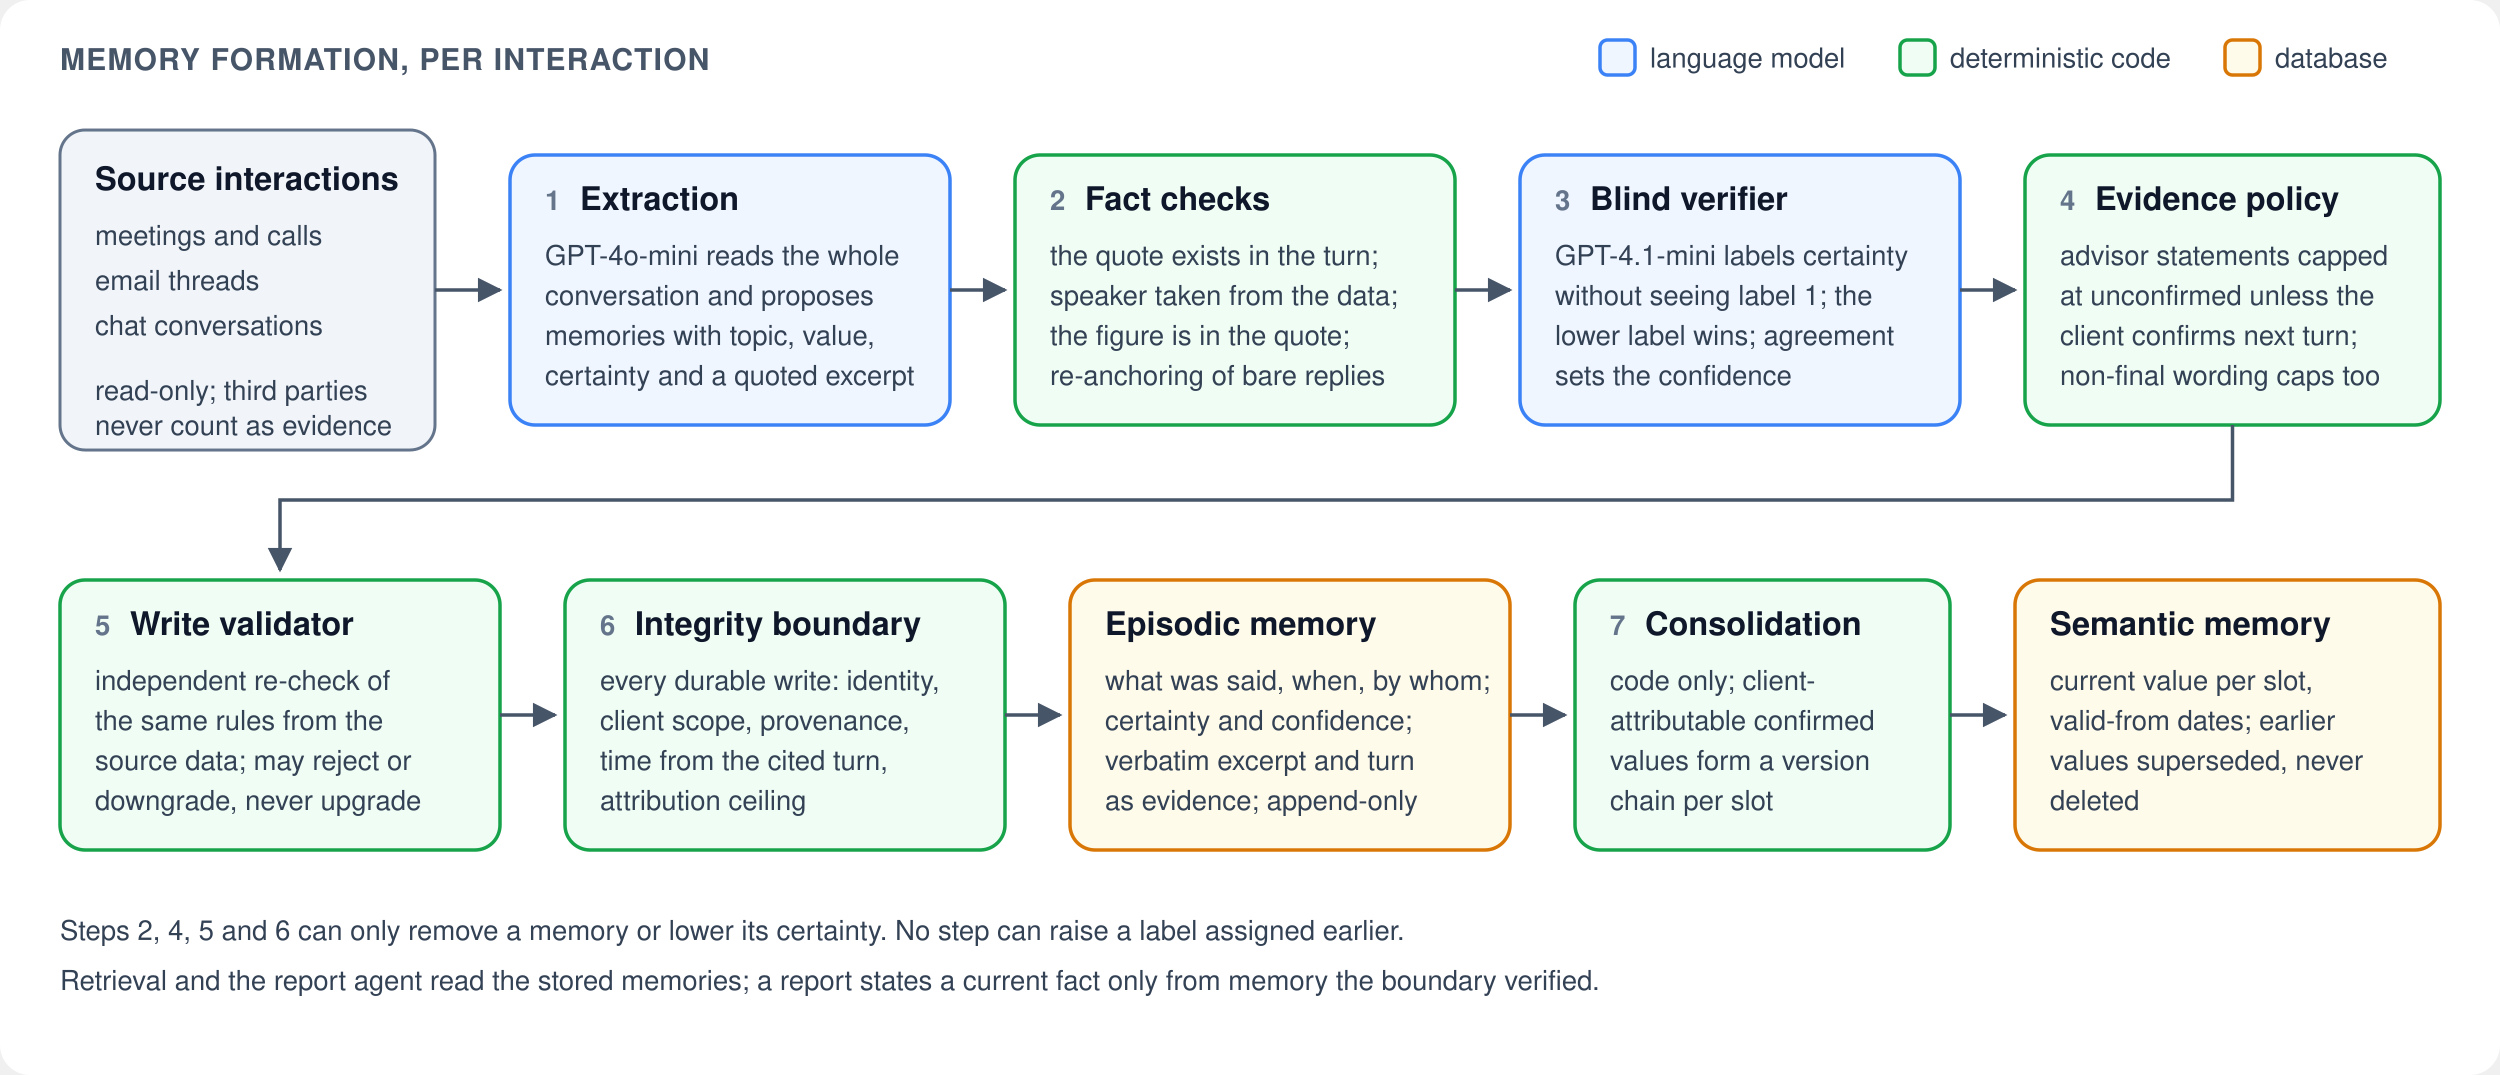
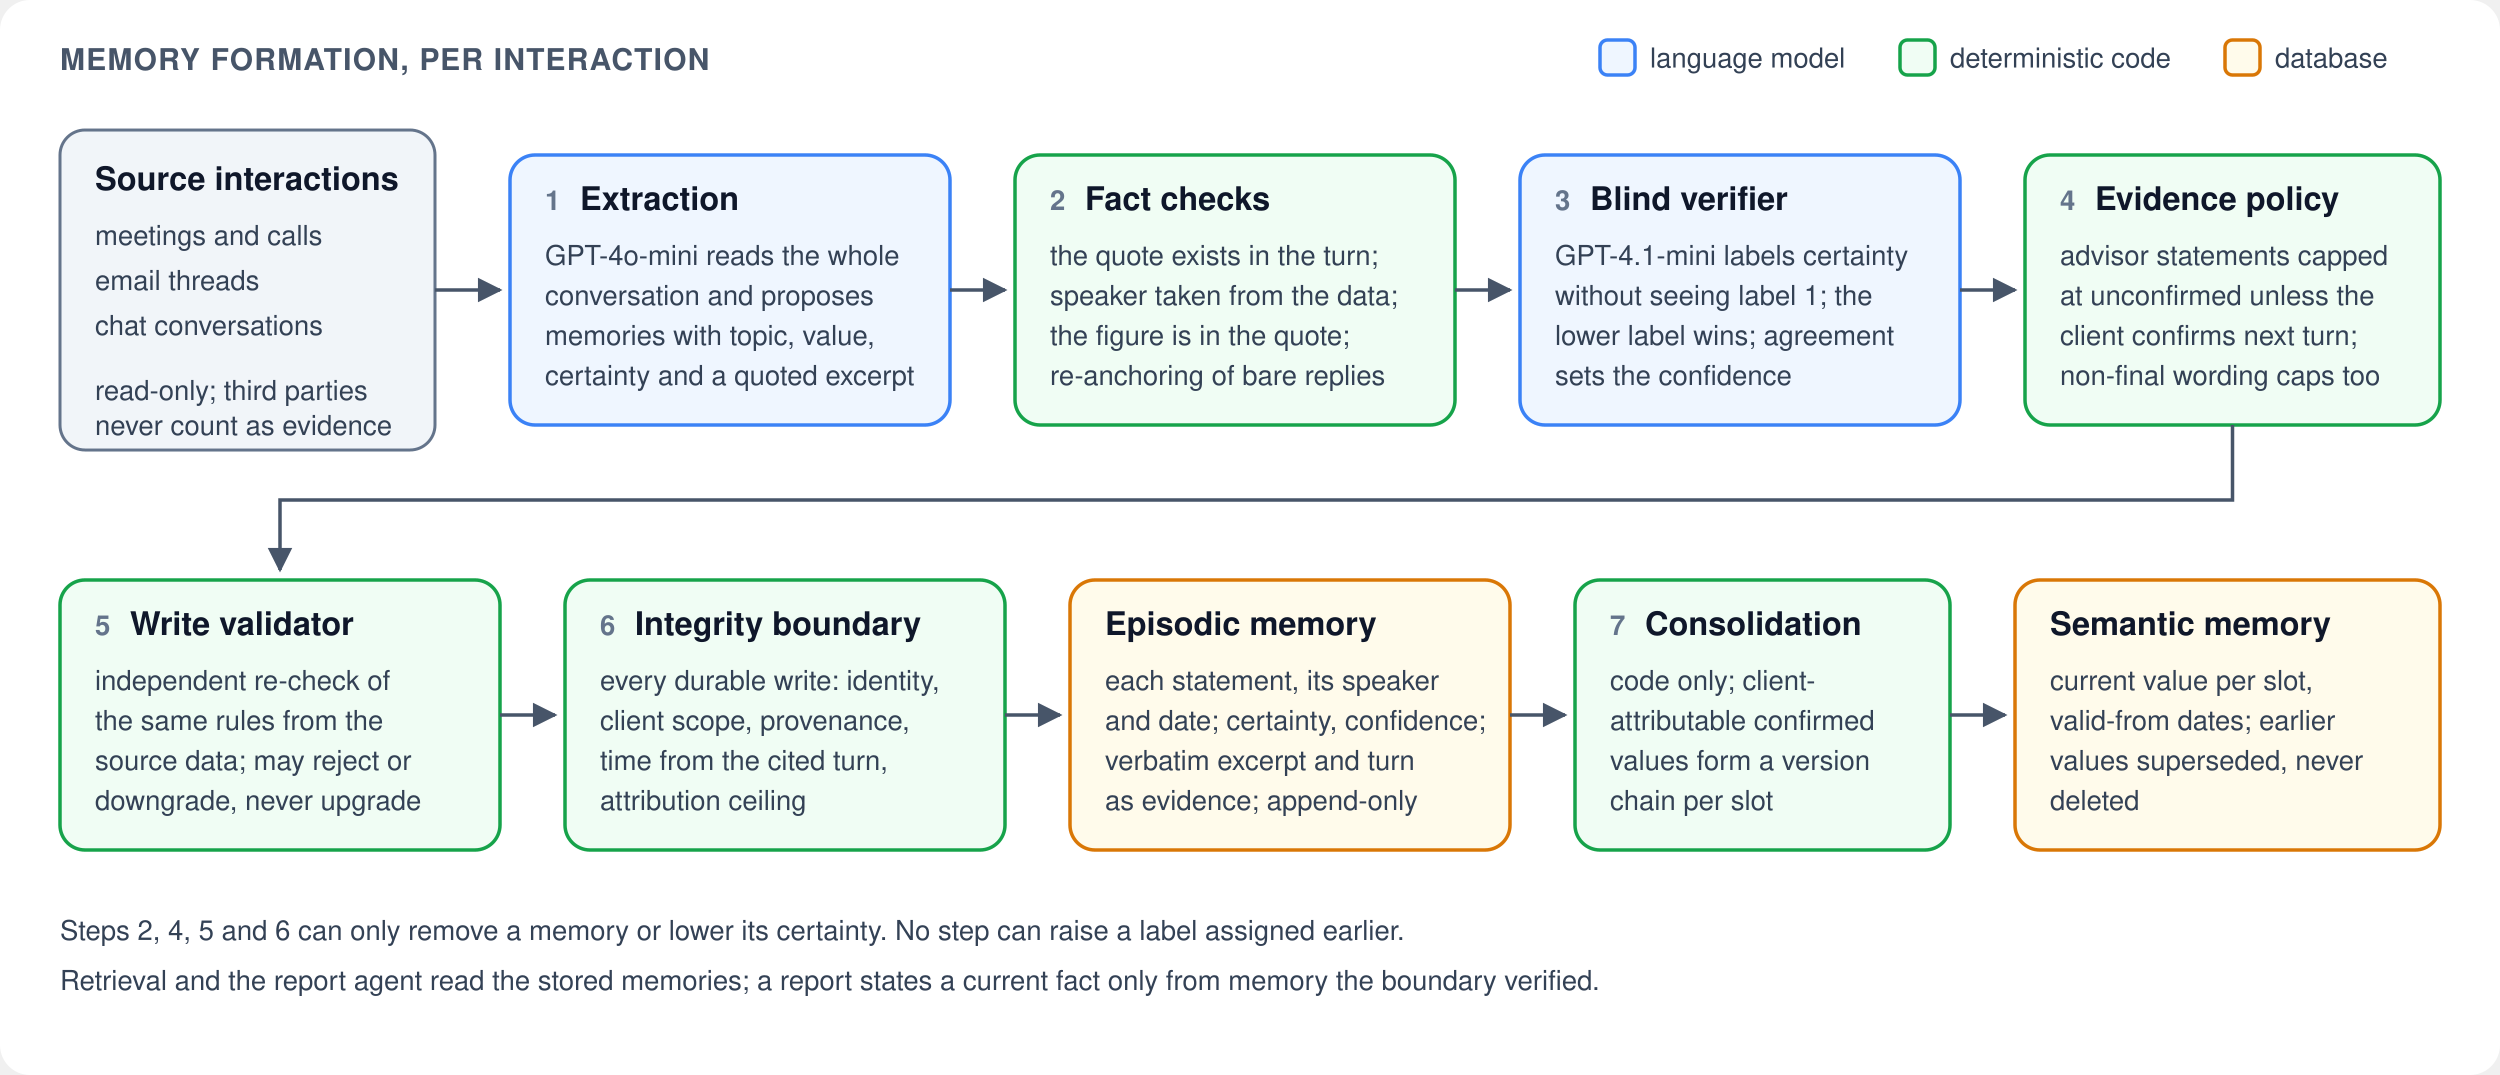
<svg xmlns="http://www.w3.org/2000/svg" viewBox="0 0 1000 430" width="1000" height="430" font-family="Helvetica, Arial, sans-serif">
  <defs>
    <marker id="a" viewBox="0 0 10 10" refX="9" refY="5" markerWidth="7" markerHeight="7" orient="auto-start-reverse">
      <path d="M0,0 L10,5 L0,10 z" fill="#475569" />
    </marker>
    <style>
      .bg{fill:#ffffff}
      .box{fill:#f8fafc;stroke:#94a3b8;stroke-width:1.2}
      .llm{fill:#eff6ff;stroke:#3b82f6;stroke-width:1.4}
      .code{fill:#f0fdf4;stroke:#16a34a;stroke-width:1.4}
      .store{fill:#fffbeb;stroke:#d97706;stroke-width:1.4}
      .src{fill:#f1f5f9;stroke:#64748b;stroke-width:1.2}
      .t{font-size:13px;font-weight:700;fill:#0f172a}
      .s{font-size:11px;fill:#334155}
      .n{font-size:11px;font-weight:700;fill:#64748b}
      .h{font-size:12px;font-weight:700;fill:#475569;letter-spacing:.04em}
      .l{stroke:#475569;stroke-width:1.4;fill:none}
    </style>
  </defs>
  <rect class="bg" width="1000" height="430" rx="12" />
  <rect x="640" y="16" width="14" height="14" rx="3" class="llm" />
  <text x="660" y="27" class="s">language model</text>
  <rect x="760" y="16" width="14" height="14" rx="3" class="code" />
  <text x="780" y="27" class="s">deterministic code</text>
  <rect x="890" y="16" width="14" height="14" rx="3" class="store" />
  <text x="910" y="27" class="s">database</text>
  <text x="24" y="28" class="h">MEMORY FORMATION, PER INTERACTION</text>
  <rect x="24" y="52" width="150" height="128" rx="10" class="src" />
  <text x="38" y="76" class="t">Source interactions</text>
  <text x="38" y="98" class="s">meetings and calls</text>
  <text x="38" y="116" class="s">email threads</text>
  <text x="38" y="134" class="s">chat conversations</text>
  <text x="38" y="160" class="s">read-only; third parties</text>
  <text x="38" y="174" class="s">never count as evidence</text>
  <rect x="204" y="62" width="176" height="108" rx="10" class="llm" />
  <text x="218" y="84" class="n">1</text>
  <text x="232" y="84" class="t">Extraction</text>
  <text x="218" y="106" class="s">GPT-4o-mini reads the whole</text>
  <text x="218" y="122" class="s">conversation and proposes</text>
  <text x="218" y="138" class="s">memories with topic, value,</text>
  <text x="218" y="154" class="s">certainty and a quoted excerpt</text>
  <rect x="406" y="62" width="176" height="108" rx="10" class="code" />
  <text x="420" y="84" class="n">2</text>
  <text x="434" y="84" class="t">Fact checks</text>
  <text x="420" y="106" class="s">the quote exists in the turn;</text>
  <text x="420" y="122" class="s">speaker taken from the data;</text>
  <text x="420" y="138" class="s">the figure is in the quote;</text>
  <text x="420" y="154" class="s">re-anchoring of bare replies</text>
  <rect x="608" y="62" width="176" height="108" rx="10" class="llm" />
  <text x="622" y="84" class="n">3</text>
  <text x="636" y="84" class="t">Blind verifier</text>
  <text x="622" y="106" class="s">GPT-4.1-mini labels certainty</text>
  <text x="622" y="122" class="s">without seeing label 1; the</text>
  <text x="622" y="138" class="s">lower label wins; agreement</text>
  <text x="622" y="154" class="s">sets the confidence</text>
  <rect x="810" y="62" width="166" height="108" rx="10" class="code" />
  <text x="824" y="84" class="n">4</text>
  <text x="838" y="84" class="t">Evidence policy</text>
  <text x="824" y="106" class="s">advisor statements capped</text>
  <text x="824" y="122" class="s">at unconfirmed unless the</text>
  <text x="824" y="138" class="s">client confirms next turn;</text>
  <text x="824" y="154" class="s">non-final wording caps too</text>
  <path class="l" d="M174 116 H200" marker-end="url(#a)" />
  <path class="l" d="M380 116 H402" marker-end="url(#a)" />
  <path class="l" d="M582 116 H604" marker-end="url(#a)" />
  <path class="l" d="M784 116 H806" marker-end="url(#a)" />
  <path class="l" d="M893 170 V200 H112 V228" marker-end="url(#a)" />
  <rect x="24" y="232" width="176" height="108" rx="10" class="code" />
  <text x="38" y="254" class="n">5</text>
  <text x="52" y="254" class="t">Write validator</text>
  <text x="38" y="276" class="s">independent re-check of</text>
  <text x="38" y="292" class="s">the same rules from the</text>
  <text x="38" y="308" class="s">source data; may reject or</text>
  <text x="38" y="324" class="s">downgrade, never upgrade</text>
  <rect x="226" y="232" width="176" height="108" rx="10" class="code" />
  <text x="240" y="254" class="n">6</text>
  <text x="254" y="254" class="t">Integrity boundary</text>
  <text x="240" y="276" class="s">every durable write: identity,</text>
  <text x="240" y="292" class="s">client scope, provenance,</text>
  <text x="240" y="308" class="s">time from the cited turn,</text>
  <text x="240" y="324" class="s">attribution ceiling</text>
  <rect x="428" y="232" width="176" height="108" rx="10" class="store" />
  <text x="442" y="254" class="t">Episodic memory</text>
-   <text x="442" y="276" class="s">what was said, when, by whom;</text>
-   <text x="442" y="292" class="s">certainty and confidence;</text>
+   <text x="442" y="276" class="s">each statement, its speaker</text>
+   <text x="442" y="292" class="s">and date; certainty, confidence;</text>
  <text x="442" y="308" class="s">verbatim excerpt and turn</text>
  <text x="442" y="324" class="s">as evidence; append-only</text>
  <rect x="630" y="232" width="150" height="108" rx="10" class="code" />
  <text x="644" y="254" class="n">7</text>
  <text x="658" y="254" class="t">Consolidation</text>
  <text x="644" y="276" class="s">code only; client-</text>
  <text x="644" y="292" class="s">attributable confirmed</text>
  <text x="644" y="308" class="s">values form a version</text>
  <text x="644" y="324" class="s">chain per slot</text>
  <rect x="806" y="232" width="170" height="108" rx="10" class="store" />
  <text x="820" y="254" class="t">Semantic memory</text>
  <text x="820" y="276" class="s">current value per slot,</text>
  <text x="820" y="292" class="s">valid-from dates; earlier</text>
  <text x="820" y="308" class="s">values superseded, never</text>
  <text x="820" y="324" class="s">deleted</text>
  <path class="l" d="M200 286 H222" marker-end="url(#a)" />
  <path class="l" d="M402 286 H424" marker-end="url(#a)" />
  <path class="l" d="M604 286 H626" marker-end="url(#a)" />
  <path class="l" d="M780 286 H802" marker-end="url(#a)" />
  <text x="24" y="376" class="s">Steps 2, 4, 5 and 6 can only remove a memory or lower its certainty. No step can raise a label assigned earlier.</text>
  <text x="24" y="396" class="s">Retrieval and the report agent read the stored memories; a report states a current fact only from memory the boundary verified.</text>
</svg>
